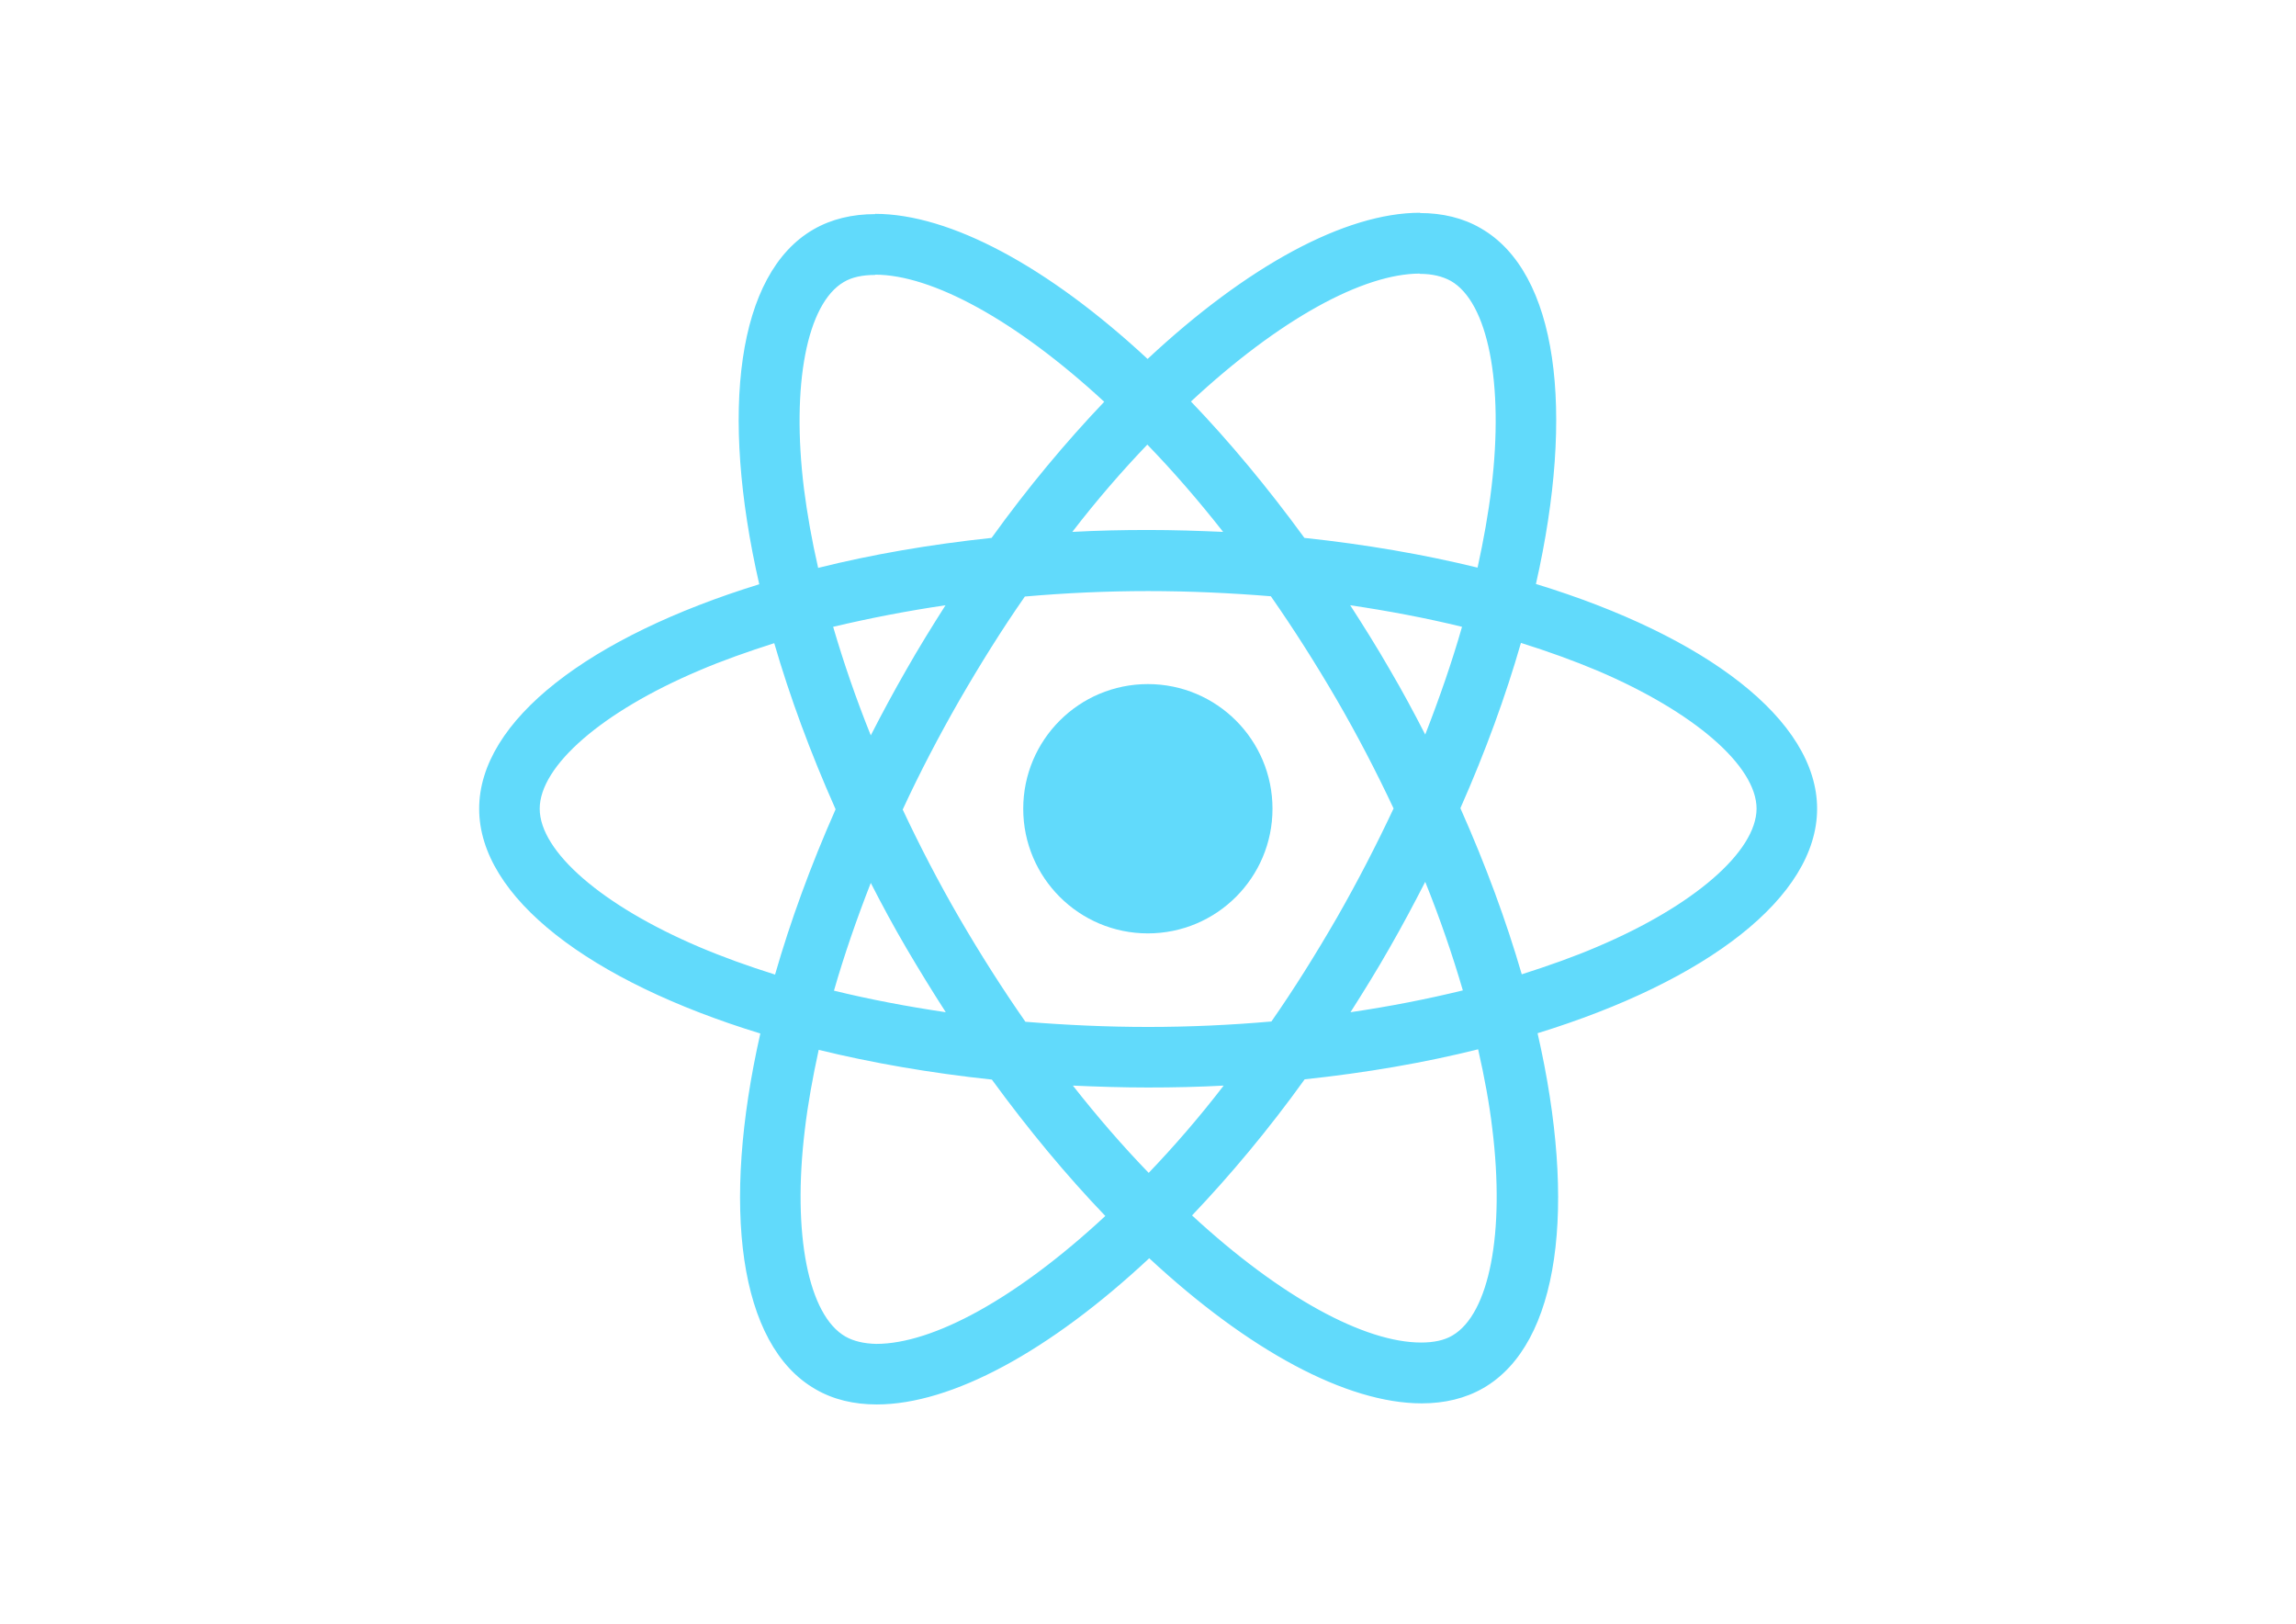
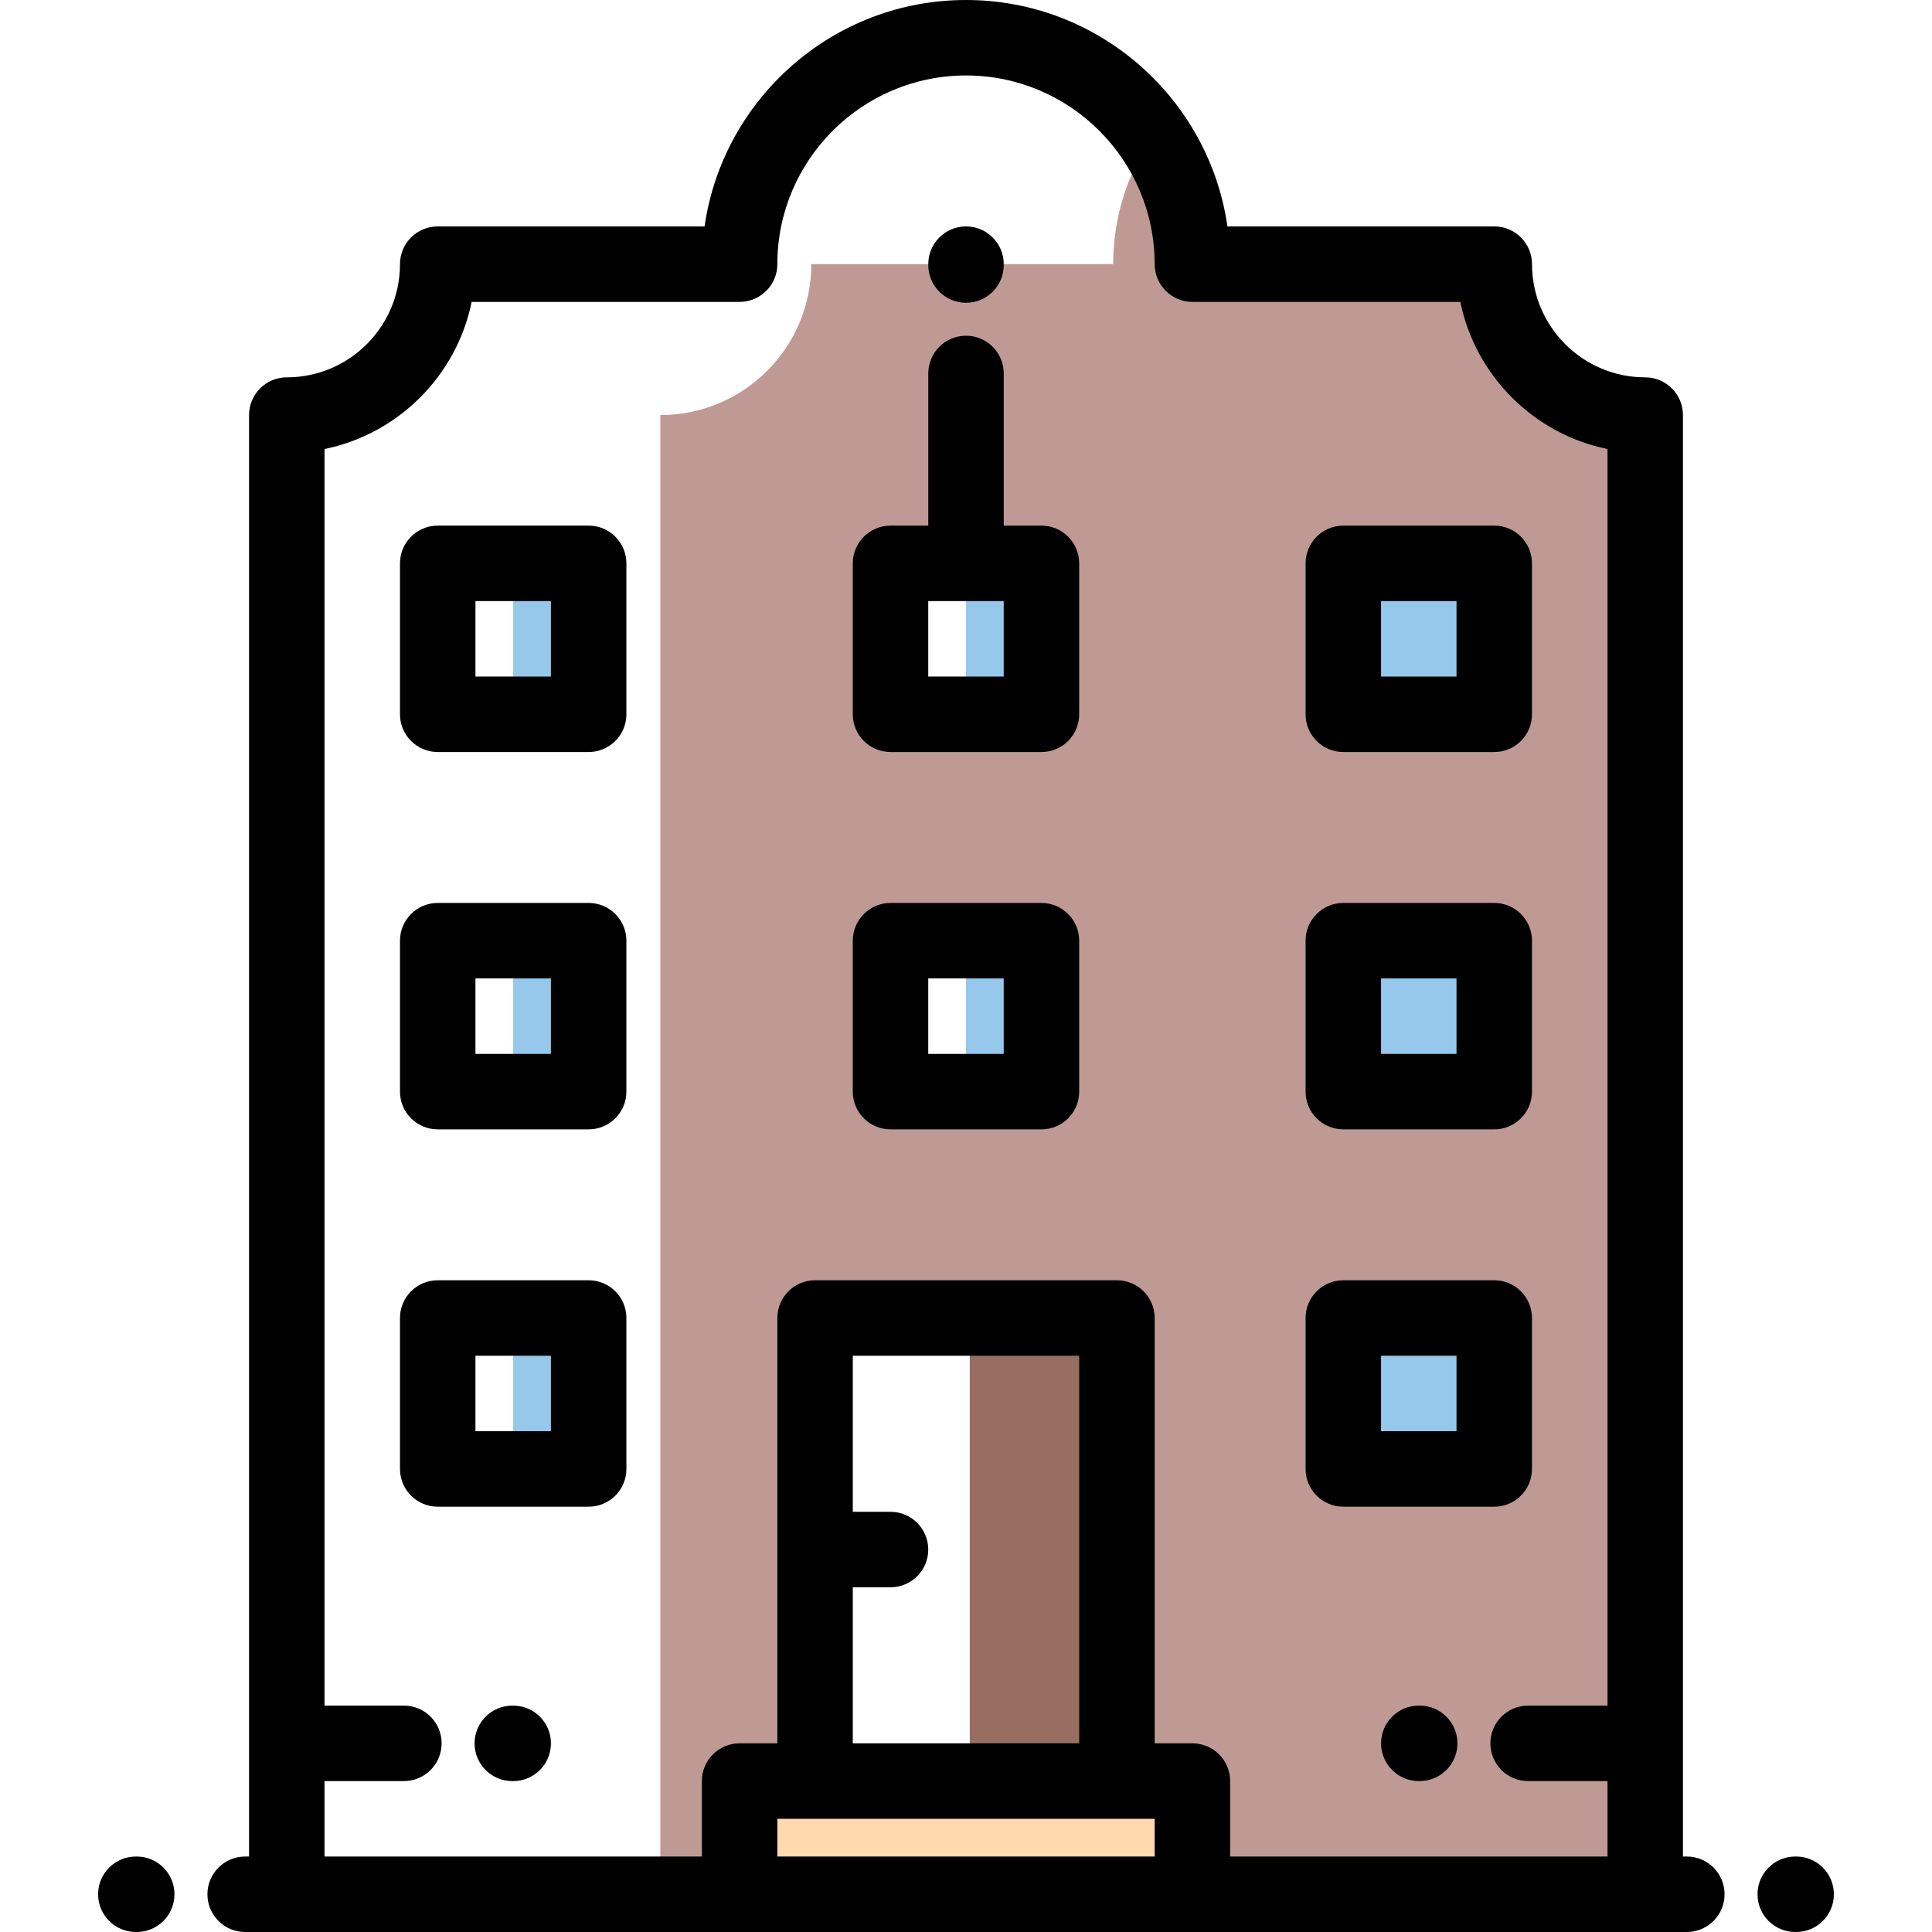
- <svg xmlns="http://www.w3.org/2000/svg" viewBox="0 0 841.9 595.3">
-   <g fill="#61DAFB">
-     <path d="M666.3 296.5c0-32.5-40.7-63.3-103.1-82.4 14.4-63.6 8-114.2-20.2-130.4-6.5-3.8-14.1-5.6-22.4-5.6v22.3c4.6 0 8.3.9 11.4 2.6 13.6 7.8 19.5 37.5 14.9 75.7-1.1 9.4-2.9 19.3-5.1 29.4-19.6-4.8-41-8.5-63.5-10.9-13.5-18.5-27.5-35.3-41.6-50 32.6-30.3 63.2-46.9 84-46.9V78c-27.5 0-63.5 19.6-99.9 53.6-36.4-33.8-72.4-53.2-99.9-53.2v22.3c20.7 0 51.4 16.5 84 46.6-14 14.7-28 31.4-41.3 49.9-22.6 2.4-44 6.1-63.6 11-2.3-10-4-19.7-5.2-29-4.7-38.2 1.1-67.9 14.6-75.8 3-1.8 6.9-2.6 11.5-2.6V78.5c-8.4 0-16 1.8-22.6 5.6-28.1 16.2-34.4 66.7-19.9 130.1-62.2 19.2-102.7 49.9-102.7 82.3 0 32.5 40.7 63.3 103.1 82.4-14.4 63.6-8 114.2 20.2 130.4 6.5 3.8 14.1 5.6 22.5 5.6 27.5 0 63.5-19.6 99.9-53.6 36.4 33.8 72.4 53.2 99.9 53.2 8.4 0 16-1.8 22.6-5.6 28.1-16.2 34.4-66.7 19.9-130.1 62-19.1 102.5-49.9 102.5-82.3zm-130.2-66.7c-3.7 12.9-8.3 26.2-13.5 39.5-4.1-8-8.4-16-13.1-24-4.6-8-9.5-15.8-14.4-23.4 14.2 2.1 27.9 4.7 41 7.9zm-45.8 106.5c-7.8 13.5-15.8 26.3-24.1 38.2-14.9 1.3-30 2-45.2 2-15.1 0-30.2-.7-45-1.9-8.3-11.9-16.4-24.6-24.2-38-7.6-13.1-14.5-26.4-20.8-39.8 6.2-13.4 13.2-26.8 20.7-39.9 7.8-13.5 15.8-26.3 24.1-38.2 14.9-1.3 30-2 45.2-2 15.1 0 30.2.7 45 1.9 8.3 11.9 16.4 24.6 24.2 38 7.6 13.1 14.5 26.4 20.8 39.8-6.3 13.4-13.2 26.8-20.7 39.9zm32.3-13c5.4 13.4 10 26.8 13.8 39.8-13.1 3.2-26.9 5.9-41.2 8 4.9-7.7 9.8-15.6 14.4-23.7 4.6-8 8.9-16.1 13-24.1zM421.2 430c-9.3-9.6-18.6-20.3-27.8-32 9 .4 18.2.7 27.5.7 9.4 0 18.7-.2 27.8-.7-9 11.7-18.3 22.4-27.5 32zm-74.4-58.9c-14.2-2.1-27.9-4.7-41-7.9 3.7-12.9 8.3-26.2 13.5-39.5 4.1 8 8.4 16 13.1 24 4.7 8 9.5 15.8 14.4 23.4zM420.7 163c9.3 9.6 18.6 20.3 27.8 32-9-.4-18.2-.7-27.5-.7-9.4 0-18.7.2-27.8.7 9-11.7 18.3-22.4 27.5-32zm-74 58.9c-4.9 7.7-9.8 15.6-14.4 23.7-4.6 8-8.9 16-13 24-5.4-13.4-10-26.8-13.8-39.8 13.1-3.1 26.9-5.8 41.2-7.9zm-90.5 125.2c-35.4-15.1-58.3-34.9-58.3-50.6 0-15.7 22.9-35.6 58.3-50.6 8.6-3.7 18-7 27.7-10.1 5.7 19.6 13.2 40 22.5 60.9-9.2 20.8-16.6 41.1-22.2 60.6-9.9-3.1-19.3-6.5-28-10.2zM310 490c-13.6-7.8-19.5-37.5-14.9-75.7 1.1-9.4 2.9-19.3 5.1-29.4 19.6 4.8 41 8.5 63.5 10.9 13.5 18.5 27.5 35.3 41.6 50-32.6 30.3-63.2 46.9-84 46.9-4.5-.1-8.3-1-11.3-2.7zm237.2-76.2c4.7 38.2-1.1 67.9-14.6 75.8-3 1.8-6.9 2.6-11.5 2.6-20.7 0-51.4-16.5-84-46.6 14-14.7 28-31.4 41.3-49.9 22.6-2.4 44-6.1 63.6-11 2.3 10.1 4.1 19.8 5.2 29.1zm38.5-66.7c-8.6 3.7-18 7-27.7 10.1-5.7-19.6-13.2-40-22.5-60.9 9.2-20.8 16.6-41.1 22.2-60.6 9.9 3.1 19.3 6.5 28.1 10.2 35.4 15.1 58.3 34.9 58.3 50.6-.1 15.7-23 35.6-58.4 50.6zM320.8 78.4z" />
-     <circle cx="420.9" cy="296.5" r="45.7" />
-     <path d="M520.5 78.1z" />
+ <svg xmlns="http://www.w3.org/2000/svg" height="512pt" viewBox="-26 0 512 512" width="512pt">
+   <path d="m329.996 149.297h40v39.996h-40zm0 0" fill="#bf9a94" />
+   <path d="m369 349.285h.996v40.004h-.996zm0 0" fill="#bf9a94" />
+   <path d="m329.996 249.289h40v40.004h-40zm0 0" fill="#bf9a94" />
+   <path d="m370 70.004h-80c0-12.586-3.883-24.258-10.5-33.902-6.617 9.645-10.496 21.32-10.496 33.902h-80.004c0 22.09-17.906 39.996-40 39.996v392h21v-30h20.004v-122.715h79.996v122.715h20v30h120v-392c-22.094 0-40-17.906-40-39.996zm-120 219.289h-40v-40.004h40zm0-100h-40v-39.996h40zm79.996-39.996h40v39.996h-40zm0 99.992h40v40.004h-40zm0 99.996h40v40.004h-40zm0 0" fill="#bf9a94" />
+   <path d="m329.996 149.297h40v39.996h-40zm0 0" fill="#96c8eb" fill-rule="evenodd" />
+   <path d="m329.996 249.289h40v40.004h-40zm0 0" fill="#96c8eb" fill-rule="evenodd" />
+   <path d="m329.996 349.285h40v40.004h-40zm0 0" fill="#96c8eb" fill-rule="evenodd" />
+   <path d="m110 149.297h20v39.996h-20zm0 0" fill="#96c8eb" fill-rule="evenodd" />
+   <path d="m230.004 149.297h-.004v39.996h20v-39.996zm0 0" fill="#96c8eb" fill-rule="evenodd" />
+   <path d="m230 249.289h20v40.004h-20zm0 0" fill="#96c8eb" fill-rule="evenodd" />
+   <path d="m110 249.289h20v40.004h-20zm0 0" fill="#96c8eb" fill-rule="evenodd" />
+   <path d="m110 349.285h20v40.004h-20zm0 0" fill="#96c8eb" fill-rule="evenodd" />
+   <path d="m231.004 349.285v122.715h38.996v-122.715zm0 0" fill="#986e62" fill-rule="evenodd" />
+   <path d="m270 472h-100v30h120v-30zm0 0" fill="#ffdaae" fill-rule="evenodd" />
+   <g fill="#000001">
+     <path d="m130 139.297h-40c-5.523 0-10 4.477-10 10v39.996c0 5.523 4.477 10 10 10h40c5.523 0 10-4.477 10-10v-39.996c0-5.523-4.477-10-10-10zm-10 39.996h-20v-19.996h20zm0 0" />
+     <path d="m130 239.289h-40c-5.523 0-10 4.48-10 10v40.004c0 5.523 4.477 10 10 10h40c5.523 0 10-4.477 10-10v-40.004c0-5.52-4.477-10-10-10zm-10 40.004h-20v-20.004h20zm0 0" />
+     <path d="m130 339.285h-40c-5.523 0-10 4.48-10 10v40.004c0 5.52 4.477 10 10 10h40c5.523 0 10-4.48 10-10v-40.004c0-5.52-4.477-10-10-10zm-10 40.004h-20v-20.004h20zm0 0" />
+     <path d="m209.996 199.293h40c5.523 0 10-4.477 10-10v-39.996c0-5.523-4.477-10-10-10h-9.992v-40.328c0-5.523-4.48-10-10-10-5.527 0-10 4.477-10 10v40.328h-10.008c-5.52 0-10 4.477-10 10v39.996c0 5.523 4.48 10 10 10zm10-39.996h20v19.996h-20zm0 0" />
+     <path d="m209.996 299.293h40c5.523 0 10-4.477 10-10v-40.004c0-5.52-4.477-10-10-10h-40c-5.52 0-10 4.48-10 10v40.004c0 5.523 4.48 10 10 10zm10-40.004h20v20.004h-20zm0 0" />
+     <path d="m329.992 199.293h40c5.523 0 10-4.477 10-10v-39.996c0-5.523-4.477-10-10-10h-40c-5.52 0-10 4.477-10 10v39.996c0 5.523 4.48 10 10 10zm10-39.996h20v19.996h-20zm0 0" />
+     <path d="m329.992 299.293h40c5.523 0 10-4.477 10-10v-40.004c0-5.52-4.477-10-10-10h-40c-5.52 0-10 4.48-10 10v40.004c0 5.523 4.48 10 10 10zm10-40.004h20v20.004h-20zm0 0" />
+     <path d="m329.992 399.289h40c5.523 0 10-4.48 10-10v-40.004c0-5.52-4.477-10-10-10h-40c-5.52 0-10 4.48-10 10v40.004c0 5.52 4.48 10 10 10zm10-40.004h20v20.004h-20zm0 0" />
+     <path d="m110.004 452.008h-.238c-5.523 0-10 4.477-10 10 0 5.52 4.477 10 10 10h.238c5.52 0 10-4.48 10-10 0-5.523-4.48-10-10-10zm0 0" />
+     <path d="m350.234 452.004h-.238c-5.52 0-10 4.477-10 10 0 5.52 4.48 10 10 10h.238c5.523 0 10-4.48 10-10 0-5.523-4.477-10-10-10zm0 0" />
+     <path d="m230.004 80.238c5.52 0 10-4.477 10-10v-.234c0-5.523-4.48-10-10-10-5.527 0-10 4.477-10 10v.234c0 5.523 4.477 10 10 10zm0 0" />
+     <path d="m10.234 492h-.234c-5.523 0-10 4.477-10 10s4.477 10 10 10h.234c5.523 0 10-4.477 10-10s-4.473-10-10-10zm0 0" />
+     <path d="m450 492h-.238c-5.523 0-10 4.477-10 10s4.477 10 10 10h.238c5.523 0 10-4.477 10-10s-4.477-10-10-10zm0 0" />
+     <path d="m421.031 492h-1.031v-382c0-5.523-4.477-10-10-10-16.543 0-30-13.457-30-29.996 0-5.523-4.477-10-10-10h-70.715c-4.863-33.883-34.082-60.004-69.281-60.004-35.203 0-64.422 26.121-69.289 60.004h-70.715c-5.523 0-10 4.477-10 10 0 16.539-13.457 29.996-30 29.996-5.52 0-10 4.477-10 10v382h-1.031c-5.523 0-10 4.477-10 10s4.477 10 10 10h382.062c5.523 0 10-4.477 10-10s-4.473-10-10-10zm-361.031-19.996h21.035c5.523 0 10-4.48 10-10 0-5.523-4.477-10-10-10h-21.035v-333.008c19.562-3.988 35.008-19.434 38.996-38.992h71.008c5.52 0 10-4.48 10-10 0-27.574 22.43-50.004 50-50.004 27.566 0 49.996 22.43 49.996 50.004 0 5.52 4.477 10 10 10h71.004c3.988 19.559 19.434 35.004 38.996 38.992v333.008h-21.035c-5.523 0-10 4.477-10 10 0 5.52 4.477 10 10 10h21.035v19.996h-100v-20c0-5.523-4.477-10-10-10h-10v-112.715c0-5.52-4.477-10-10-10h-79.996c-5.523 0-10 4.48-10 10v112.715h-10.004c-5.523 0-10 4.477-10 10v20h-100zm140.004-10.004v-41.355h9.992c5.523 0 10-4.48 10-10 0-5.523-4.477-10-10-10h-9.992v-41.359h59.996v102.715zm-20.004 30v-10h100v10zm0 0" />
  </g>
</svg>
